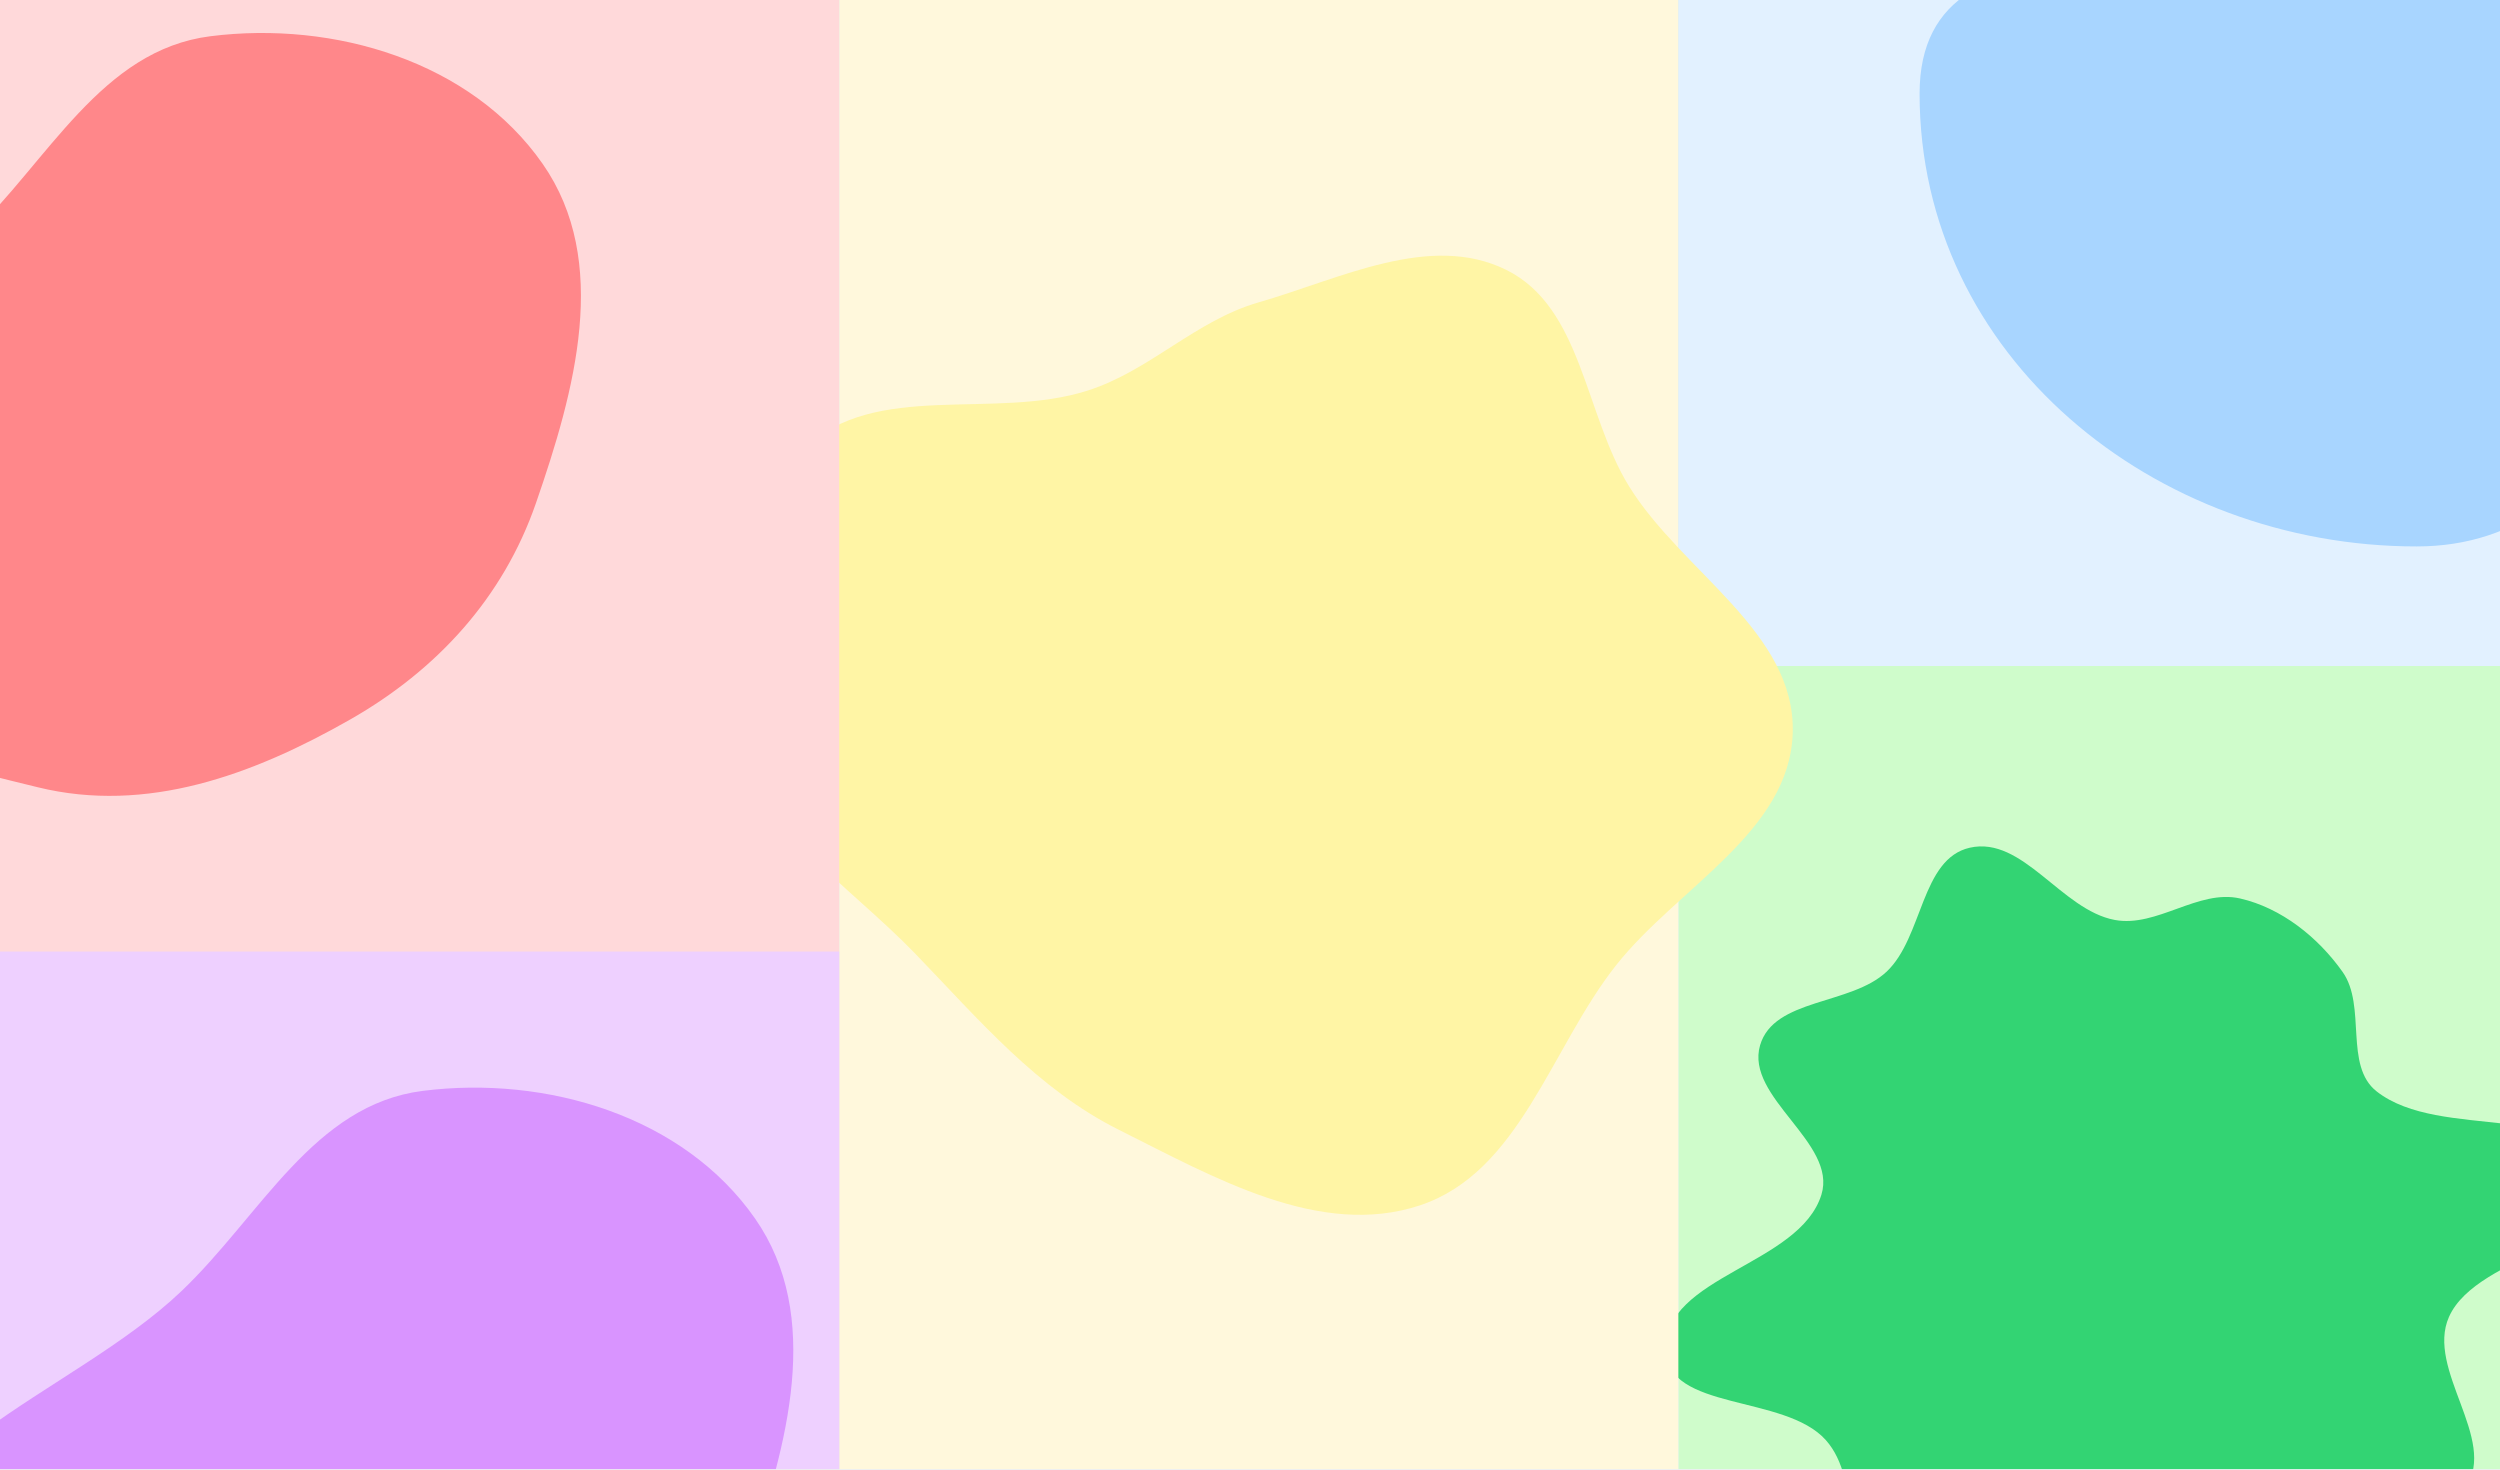
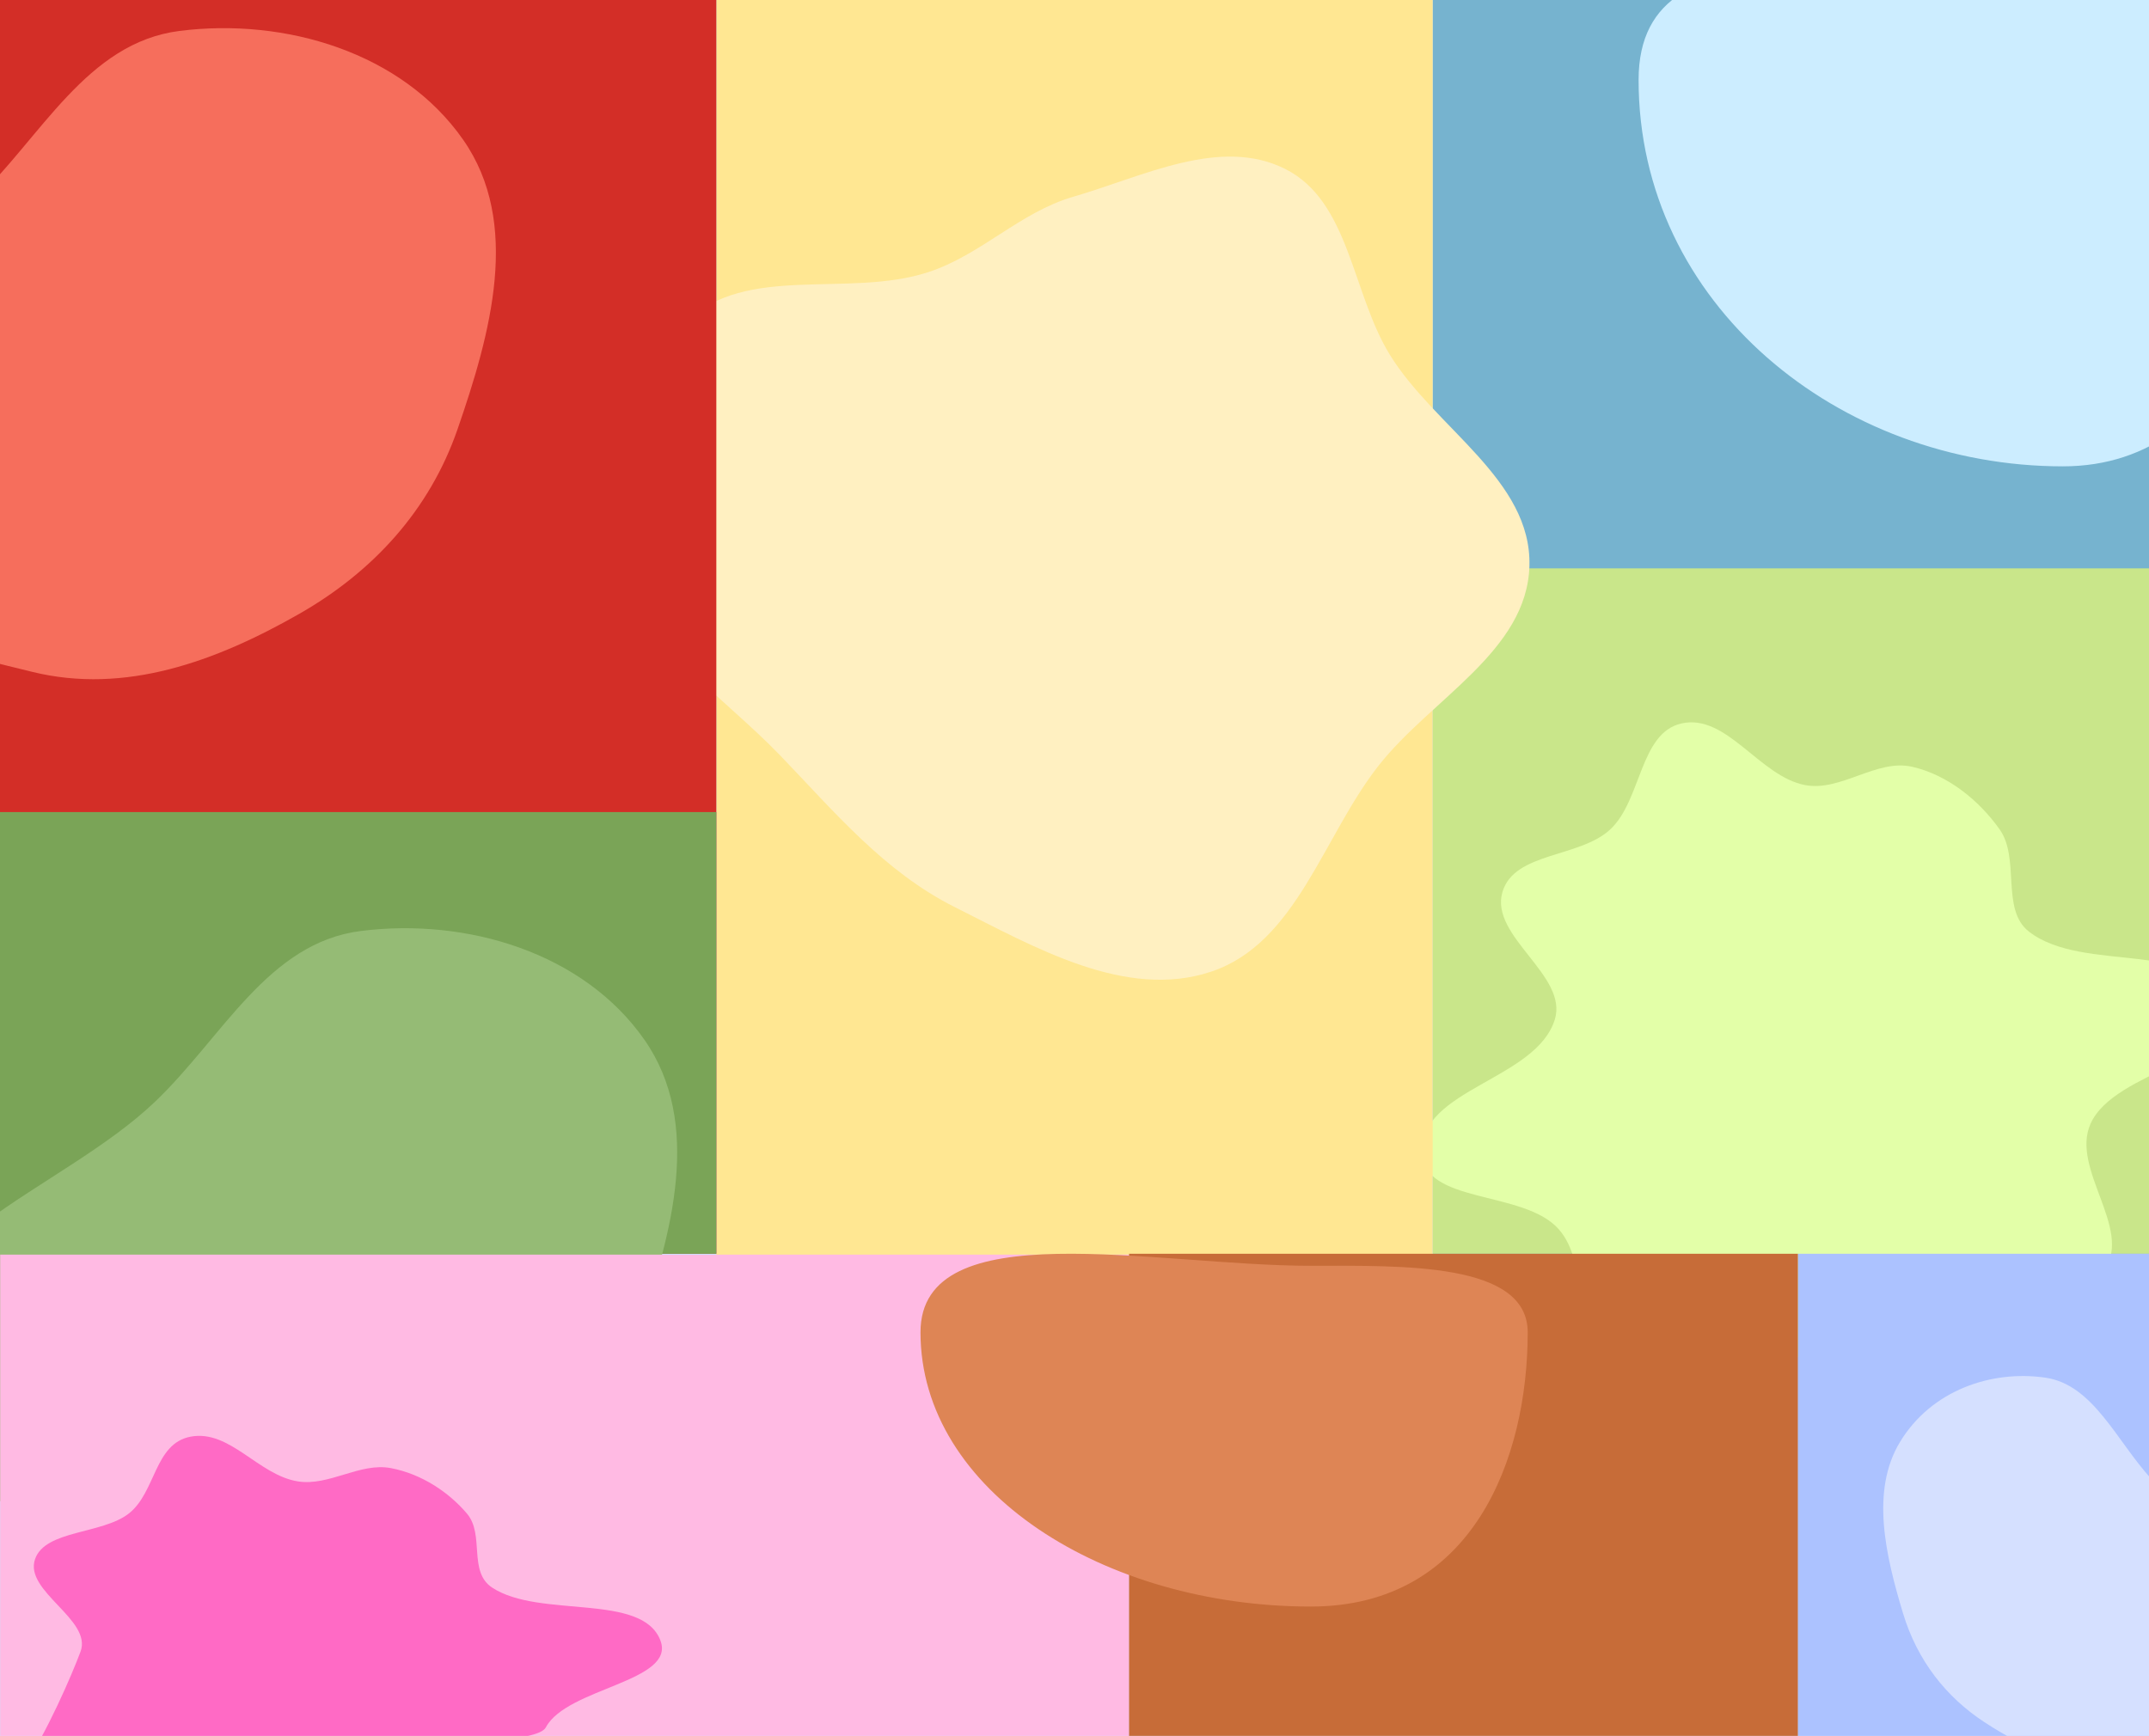
- <svg xmlns="http://www.w3.org/2000/svg" width="2425" height="1425" viewBox="0 0 2425 1425" fill="none">
-   <g clip-path="url(#clip0_222_2269)">
-     <rect width="2425" height="1425" fill="#C4E4FF" />
-     <rect x="1628" width="814" height="1425" fill="#E2F1FF" />
-     <path fill-rule="evenodd" clip-rule="evenodd" d="M2344.16 530.047C2544.97 530.047 2612 291.765 2612 90.829C2612 -21.801 2456.72 -15.707 2344.16 -15.707C2151.33 -15.707 1862 -102.118 1862 90.829C1862 345.62 2089.52 530.047 2344.16 530.047Z" fill="#A8D5FF" />
-     <rect x="1628" y="646.004" width="814" height="779" fill="#CFFCCB" />
-     <path fill-rule="evenodd" clip-rule="evenodd" d="M2051.28 892.344C2092.02 899.994 2132.39 862.289 2172.81 871.505C2212.92 880.652 2248.54 909.169 2272.31 942.746C2295.74 975.823 2273.48 1033.67 2305.37 1058.69C2367.52 1107.45 2501.23 1066.05 2525.35 1141.28C2546.13 1206.1 2403.07 1215.21 2375.49 1277.45C2352.91 1328.41 2422.88 1396.09 2391.9 1442.43C2361.85 1487.36 2289.03 1470.87 2236.82 1484.85C2195.37 1495.96 2154.58 1505.28 2113.32 1517.07C2068.77 1529.79 2027.73 1552.99 1981.64 1557.74C1929.97 1563.07 1868.83 1578.08 1827.55 1546.55C1784.8 1513.89 1806.84 1436.98 1771.02 1396.85C1731.06 1352.1 1616.67 1369.15 1615.6 1309.17C1614.32 1237.51 1745.51 1227.29 1766.77 1158.84C1782.39 1108.54 1692.5 1064.47 1707.28 1013.91C1720.68 968.091 1795.28 975.239 1830.03 942.501C1865.45 909.126 1863.22 833.045 1910.69 822.285C1962.19 810.609 1999.38 882.597 2051.28 892.344Z" fill="#33D473" />
-     <rect x="814" width="814" height="1425" fill="#FFF8DC" />
-     <path fill-rule="evenodd" clip-rule="evenodd" d="M1220.65 293.358C1299.96 270.508 1387.26 225.138 1461.18 261.835C1534.77 298.36 1537.05 402.021 1580.28 471.874C1631.61 554.808 1741.66 613.137 1738.95 710.633C1736.27 807.112 1627.16 860.781 1567.39 936.56C1504.06 1016.84 1474.26 1137.11 1377.19 1169.25C1280.09 1201.4 1177.11 1141.76 1085.59 1096.07C1005.88 1056.27 949.427 988.844 887.508 924.782C821.756 856.753 732.007 801.698 711.751 709.281C691.156 615.317 710.823 501.632 780.144 434.94C848.991 368.703 964.32 408.015 1055.27 378.782C1115.56 359.404 1159.8 310.89 1220.65 293.358Z" fill="#FFF5A5" />
-     <rect width="814" height="1425" fill="#FFD9DA" />
-     <path fill-rule="evenodd" clip-rule="evenodd" d="M204.053 35.147C324.188 19.941 457.131 59.616 526.389 158.949C592.418 253.652 557.625 378.988 519.851 488.082C488.128 579.699 424.009 649.831 339.788 697.859C245.287 751.75 142.296 789.557 36.641 763.639C-107.741 728.222 -302.438 683.325 -320.832 535.805C-339.165 388.776 -137.19 331.638 -29.975 229.372C47.203 155.757 98.241 48.541 204.053 35.147Z" fill="#FF878A" />
-     <rect y="923" width="814" height="502" fill="#EED0FF" />
-     <path fill-rule="evenodd" clip-rule="evenodd" d="M410.053 1058.15C530.188 1042.94 663.131 1082.62 732.389 1181.95C798.418 1276.65 763.625 1401.99 725.851 1511.08C694.128 1602.7 630.009 1672.83 545.788 1720.86C451.287 1774.75 348.296 1812.56 242.641 1786.64C98.259 1751.22 -96.438 1706.33 -114.832 1558.81C-133.165 1411.78 68.81 1354.64 176.025 1252.37C253.202 1178.76 304.241 1071.54 410.053 1058.15Z" fill="#D994FF" />
+ <svg xmlns="http://www.w3.org/2000/svg" width="2442" height="1973" viewBox="0 0 2442 1973" fill="none">
+   <g clip-path="url(#clip0_245_2041)">
+     <rect width="2442" height="1973" fill="#C4E4FF" />
+     <rect x="1628" width="814" height="1425" fill="#76B3CF" />
+     <path fill-rule="evenodd" clip-rule="evenodd" d="M2344.16 530.047C2544.97 530.047 2612 291.765 2612 90.829C2612 -21.801 2456.72 -15.707 2344.16 -15.707C2151.33 -15.707 1862 -102.118 1862 90.829C1862 345.62 2089.52 530.047 2344.16 530.047Z" fill="#CCEDFF" />
+     <rect x="1628" y="646.002" width="814" height="779" fill="#C9E68A" />
+     <path fill-rule="evenodd" clip-rule="evenodd" d="M2051.28 892.342C2092.02 899.992 2132.39 862.287 2172.81 871.503C2212.92 880.65 2248.54 909.167 2272.31 942.744C2295.74 975.821 2273.48 1033.67 2305.37 1058.69C2367.52 1107.45 2501.23 1066.05 2525.35 1141.28C2546.13 1206.1 2403.07 1215.21 2375.49 1277.45C2352.91 1328.41 2422.88 1396.09 2391.9 1442.42C2361.85 1487.36 2289.03 1470.86 2236.82 1484.85C2195.37 1495.96 2154.58 1505.28 2113.32 1517.06C2068.77 1529.79 2027.73 1552.99 1981.64 1557.74C1929.97 1563.07 1868.83 1578.08 1827.55 1546.54C1784.8 1513.89 1806.84 1436.98 1771.01 1396.85C1731.06 1352.1 1616.67 1369.15 1615.6 1309.17C1614.32 1237.5 1745.51 1227.29 1766.77 1158.84C1782.39 1108.54 1692.5 1064.46 1707.28 1013.91C1720.68 968.089 1795.28 975.237 1830.03 942.499C1865.45 909.124 1863.22 833.043 1910.69 822.283C1962.19 810.607 1999.38 882.595 2051.28 892.342Z" fill="#E3FFA8" />
+     <rect x="814" width="814" height="1433" fill="#FFE792" />
+     <path fill-rule="evenodd" clip-rule="evenodd" d="M1219.65 223.607C1298.96 200.629 1386.26 155.004 1460.18 191.907C1533.77 228.637 1536.05 332.88 1579.28 403.125C1630.61 486.524 1740.66 545.181 1737.95 643.224C1735.27 740.245 1626.16 794.215 1566.39 870.42C1503.06 951.149 1473.26 1072.1 1376.19 1104.42C1279.09 1136.74 1176.11 1076.77 1084.59 1030.82C1004.88 990.804 948.427 922.998 886.508 858.575C820.756 790.165 731.007 734.801 710.751 641.865C690.156 547.373 709.823 433.051 779.144 365.983C847.991 299.375 963.32 338.907 1054.27 309.51C1114.56 290.024 1158.8 241.238 1219.65 223.607Z" fill="#FFF0C1" />
+     <rect width="814" height="1425" fill="#D32E27" />
+     <path fill-rule="evenodd" clip-rule="evenodd" d="M204.053 35.147C324.188 19.941 457.131 59.616 526.389 158.949C592.418 253.652 557.625 378.988 519.851 488.082C488.128 579.699 424.009 649.831 339.788 697.859C245.287 751.75 142.296 789.557 36.641 763.639C-107.741 728.222 -302.438 683.325 -320.832 535.805C-339.165 388.776 -137.19 331.638 -29.975 229.372C47.203 155.757 98.241 48.541 204.053 35.147Z" fill="#F66E5C" />
+     <rect y="923" width="814" height="502" fill="#7AA457" />
+     <path fill-rule="evenodd" clip-rule="evenodd" d="M410.053 1058.15C530.188 1042.94 663.131 1082.62 732.389 1181.95C798.418 1276.65 763.625 1401.99 725.851 1511.08C694.128 1602.7 630.009 1672.83 545.788 1720.86C451.287 1774.75 348.296 1812.56 242.641 1786.64C98.259 1751.22 -96.438 1706.33 -114.832 1558.8C-133.165 1411.78 68.81 1354.64 176.025 1252.37C253.202 1178.76 304.241 1071.54 410.053 1058.15Z" fill="#95BB75" />
+     <path d="M0.21 1426H1283.21V1974H0.21V1426Z" fill="#FFBAE3" />
+     <path d="M338.652 1683.78C374.04 1689.34 409.106 1661.97 444.212 1668.66C479.054 1675.3 509.987 1696 530.64 1720.37C550.987 1744.38 531.65 1786.37 559.349 1804.53C613.333 1839.93 729.481 1809.88 750.426 1864.48C768.475 1911.54 644.214 1918.15 620.258 1963.33C611.252 1980.32 516.31 1981.32 413.639 1980.7C394.039 1976.87 373.565 1971.18 390.539 1972.37C418.865 1969.95 420.475 1985.04 410.039 1987.37C401.727 1989.23 329.342 1969.86 390.539 1972.37C295.768 1980.47 201.749 1966.09 166 1987.37C167.443 1974.98 -5.006 1971.72 5.594 1977.95C-4.09 1971.77 -44.251 1969.85 -26.478 1970.92C-27.593 1968.87 -30.082 1773.17 -28.28 1963.33C-26.478 2153.5 73.059 1926.92 91.521 1877.23C105.087 1840.72 27.013 1808.73 39.852 1772.03C51.491 1738.77 116.286 1743.96 146.469 1720.19C177.24 1695.97 175.3 1640.74 216.529 1632.93C261.266 1624.45 293.568 1676.71 338.652 1683.78Z" fill="#FF5DC0" fill-opacity="0.863" />
+     <path d="M1349.72 1464L1327.22 1525.5C1322.68 1525.09 1349.72 1572 1366.53 1426.37C1453.72 1573.5 1403.96 1523.11 1380.22 1518.5C1355.46 1513.7 1374.11 1459.89 1349.72 1464Z" fill="#FF5DC0" fill-opacity="0.863" />
+     <path d="M1141.72 1536.02L1129.22 1433.02C1200.03 1601.54 1141.72 1542.93 1141.72 1536.02Z" fill="#FF5DC0" fill-opacity="0.863" />
+     <path d="M3677.7 4677.56C3775.7 4683.54 3571.74 4673.82 3570.73 4673.99C3550.36 4677.29 3452.73 4677.57 3434.73 4668.5C3423.47 4670.72 3462.65 4670.61 3459.2 4668.5L3445.2 4671.53C3437.1 4681.95 3450.2 4668.5 3450.2 4668.5C3433.67 4699.25 3450.68 4672.09 3434.73 4682.9C3403.65 4703.96 3336.78 4686.08 3324.72 4718.58C3314.33 4746.58 3385.87 4750.51 3399.66 4777.4C3410.96 4799.41 3375.96 4828.65 3391.46 4848.67C3406.48 4868.08 3442.9 4860.95 3469.01 4867C3489.74 4871.79 3510.14 4875.82 3530.78 4880.91C3553.06 4886.41 3573.58 4896.43 3596.63 4898.49C3622.47 4900.79 3653.05 4907.27 3673.69 4893.65C3692.71 4881.1 3686.08 4853.42 3697.01 4835.26C3698.36 4833 3699.99 4830.9 3701.96 4828.98C3721.95 4809.65 3779.15 4817.01 3779.69 4791.1C3780.33 4760.15 3714.72 4755.73 3704.09 4726.16C3696.28 4704.43 3748.09 4704.74 3740.7 4682.9C3735.73 4668.23 3723.68 4675.16 3710.7 4673.98L3677.7 4677.56Z" fill="#FF5DC0" fill-opacity="0.863" />
+     <rect x="2043" y="1425" width="399" height="548" fill="#ACC2FF" />
+     <path fill-rule="evenodd" clip-rule="evenodd" d="M2324.29 1565.86C2262.7 1556.88 2194.54 1580.31 2159.03 1638.97C2125.18 1694.89 2143.01 1768.91 2162.38 1833.33C2178.65 1887.44 2211.52 1928.85 2254.7 1957.22C2303.15 1989.04 2355.95 2011.37 2410.12 1996.06C2484.15 1975.15 2583.97 1948.63 2593.4 1861.52C2602.8 1774.69 2499.25 1740.95 2444.28 1680.56C2404.71 1637.08 2378.54 1573.77 2324.29 1565.86Z" fill="#D5E0FF" />
+     <rect x="1283" y="1425" width="760" height="548" fill="#C76C38" />
+     <path fill-rule="evenodd" clip-rule="evenodd" d="M1489.58 1826C1674.33 1826 1736 1656.9 1736 1514.3C1736 1434.37 1593.14 1438.69 1489.58 1438.69C1312.18 1438.69 1046 1377.37 1046 1514.3C1046 1695.12 1255.32 1826 1489.58 1826Z" fill="#DE8555" />
  </g>
  <defs>
-     <clipPath id="clip0_222_2269">
-       <rect width="2425" height="1425" fill="white" />
+     <clipPath id="clip0_245_2041">
+       <rect width="2442" height="1973" fill="white" />
    </clipPath>
  </defs>
</svg>
